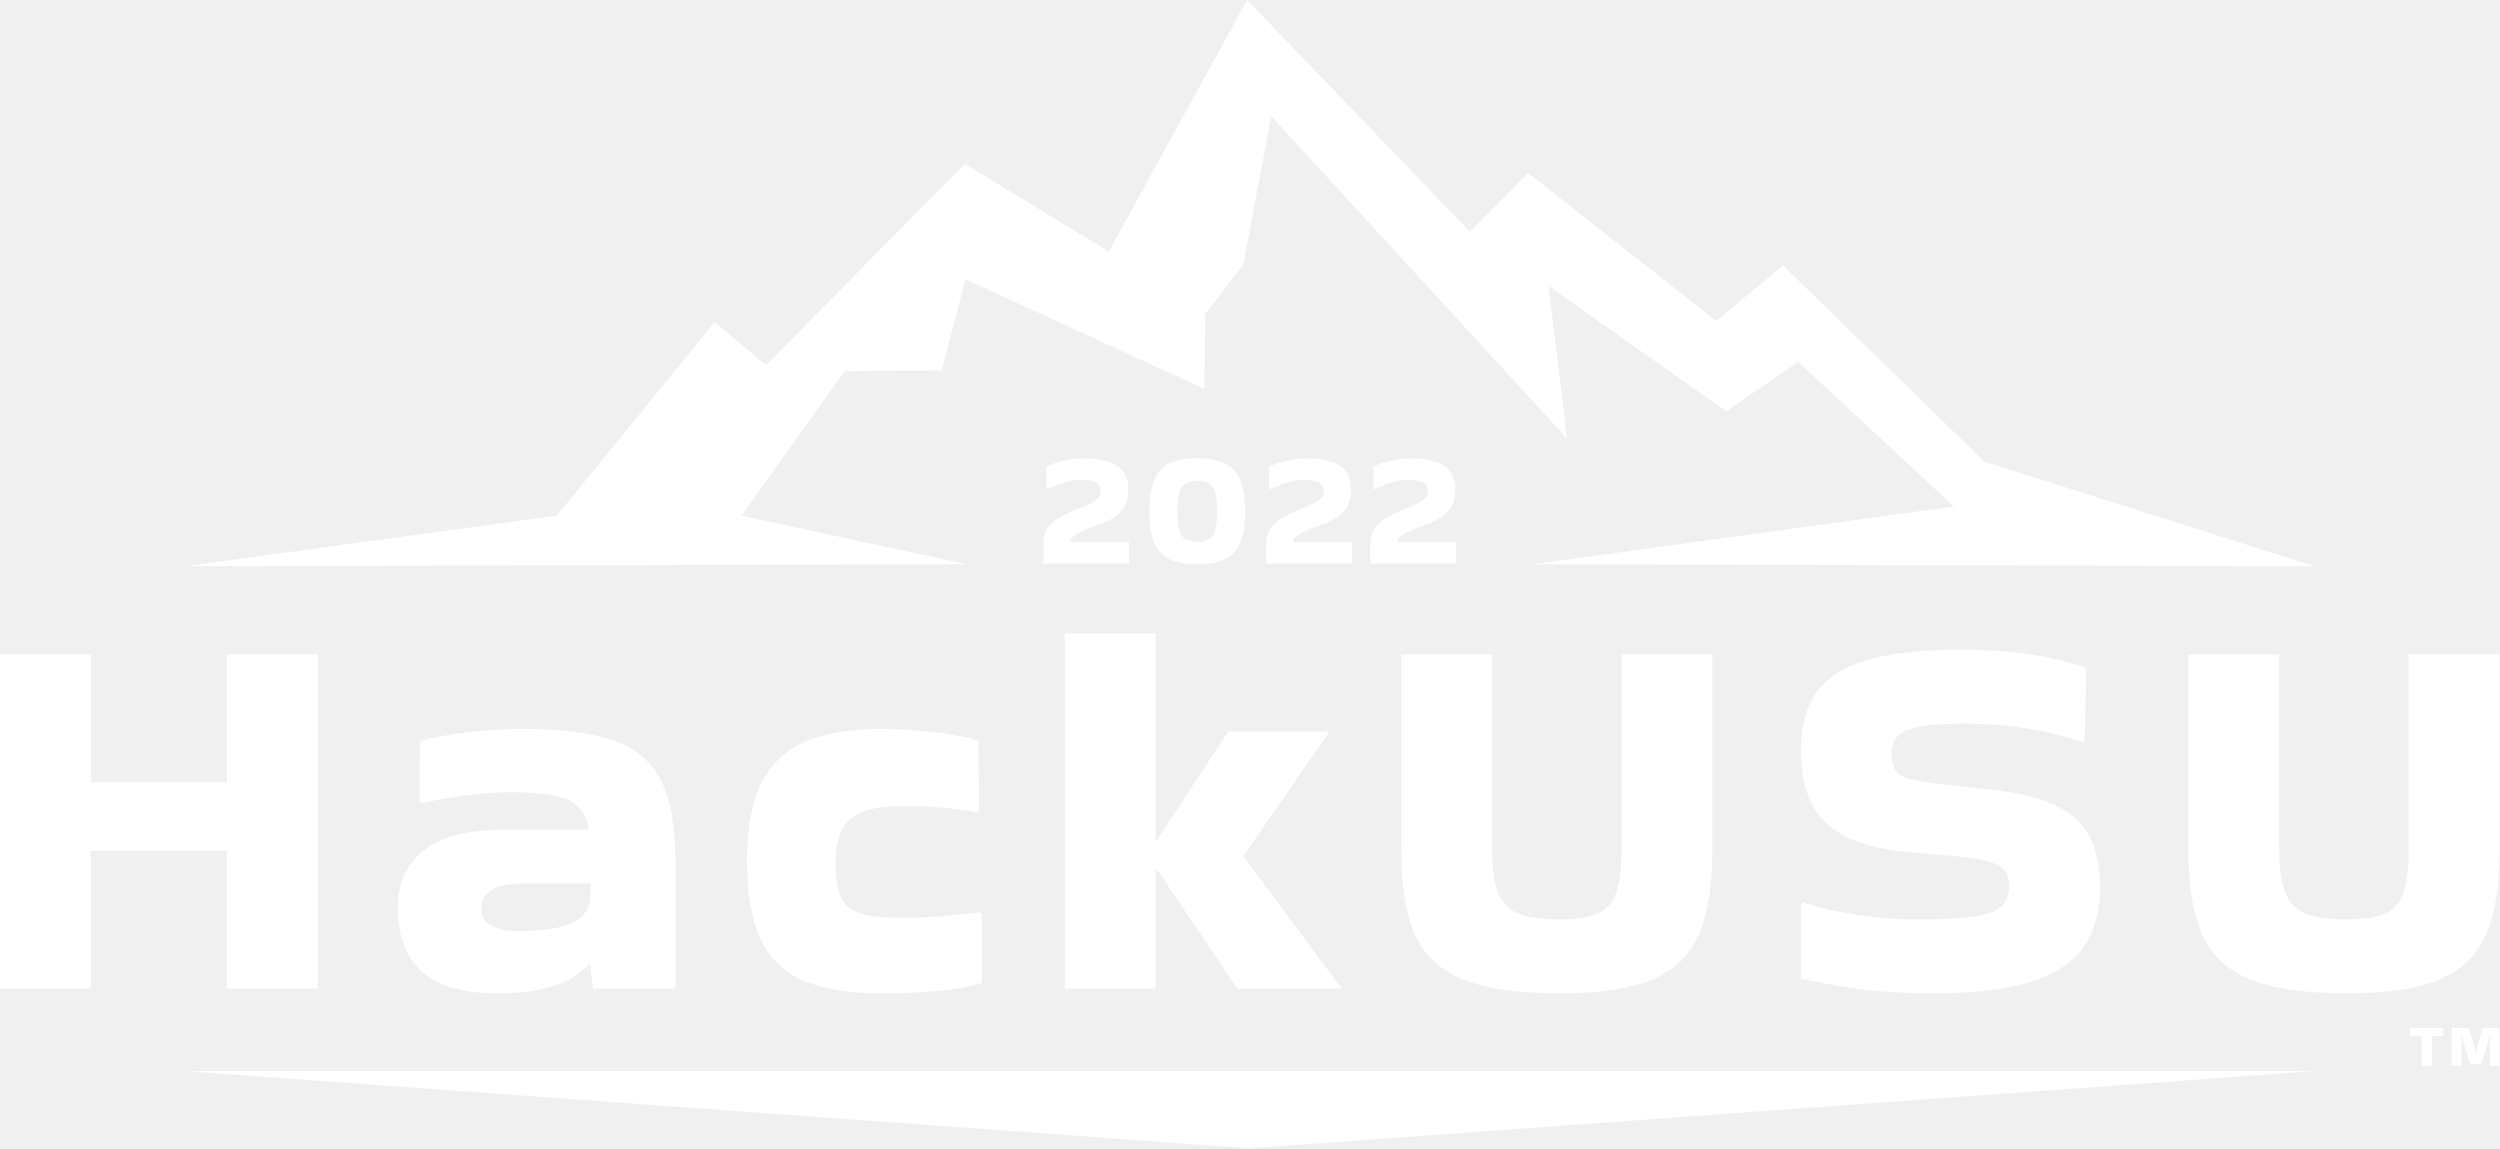
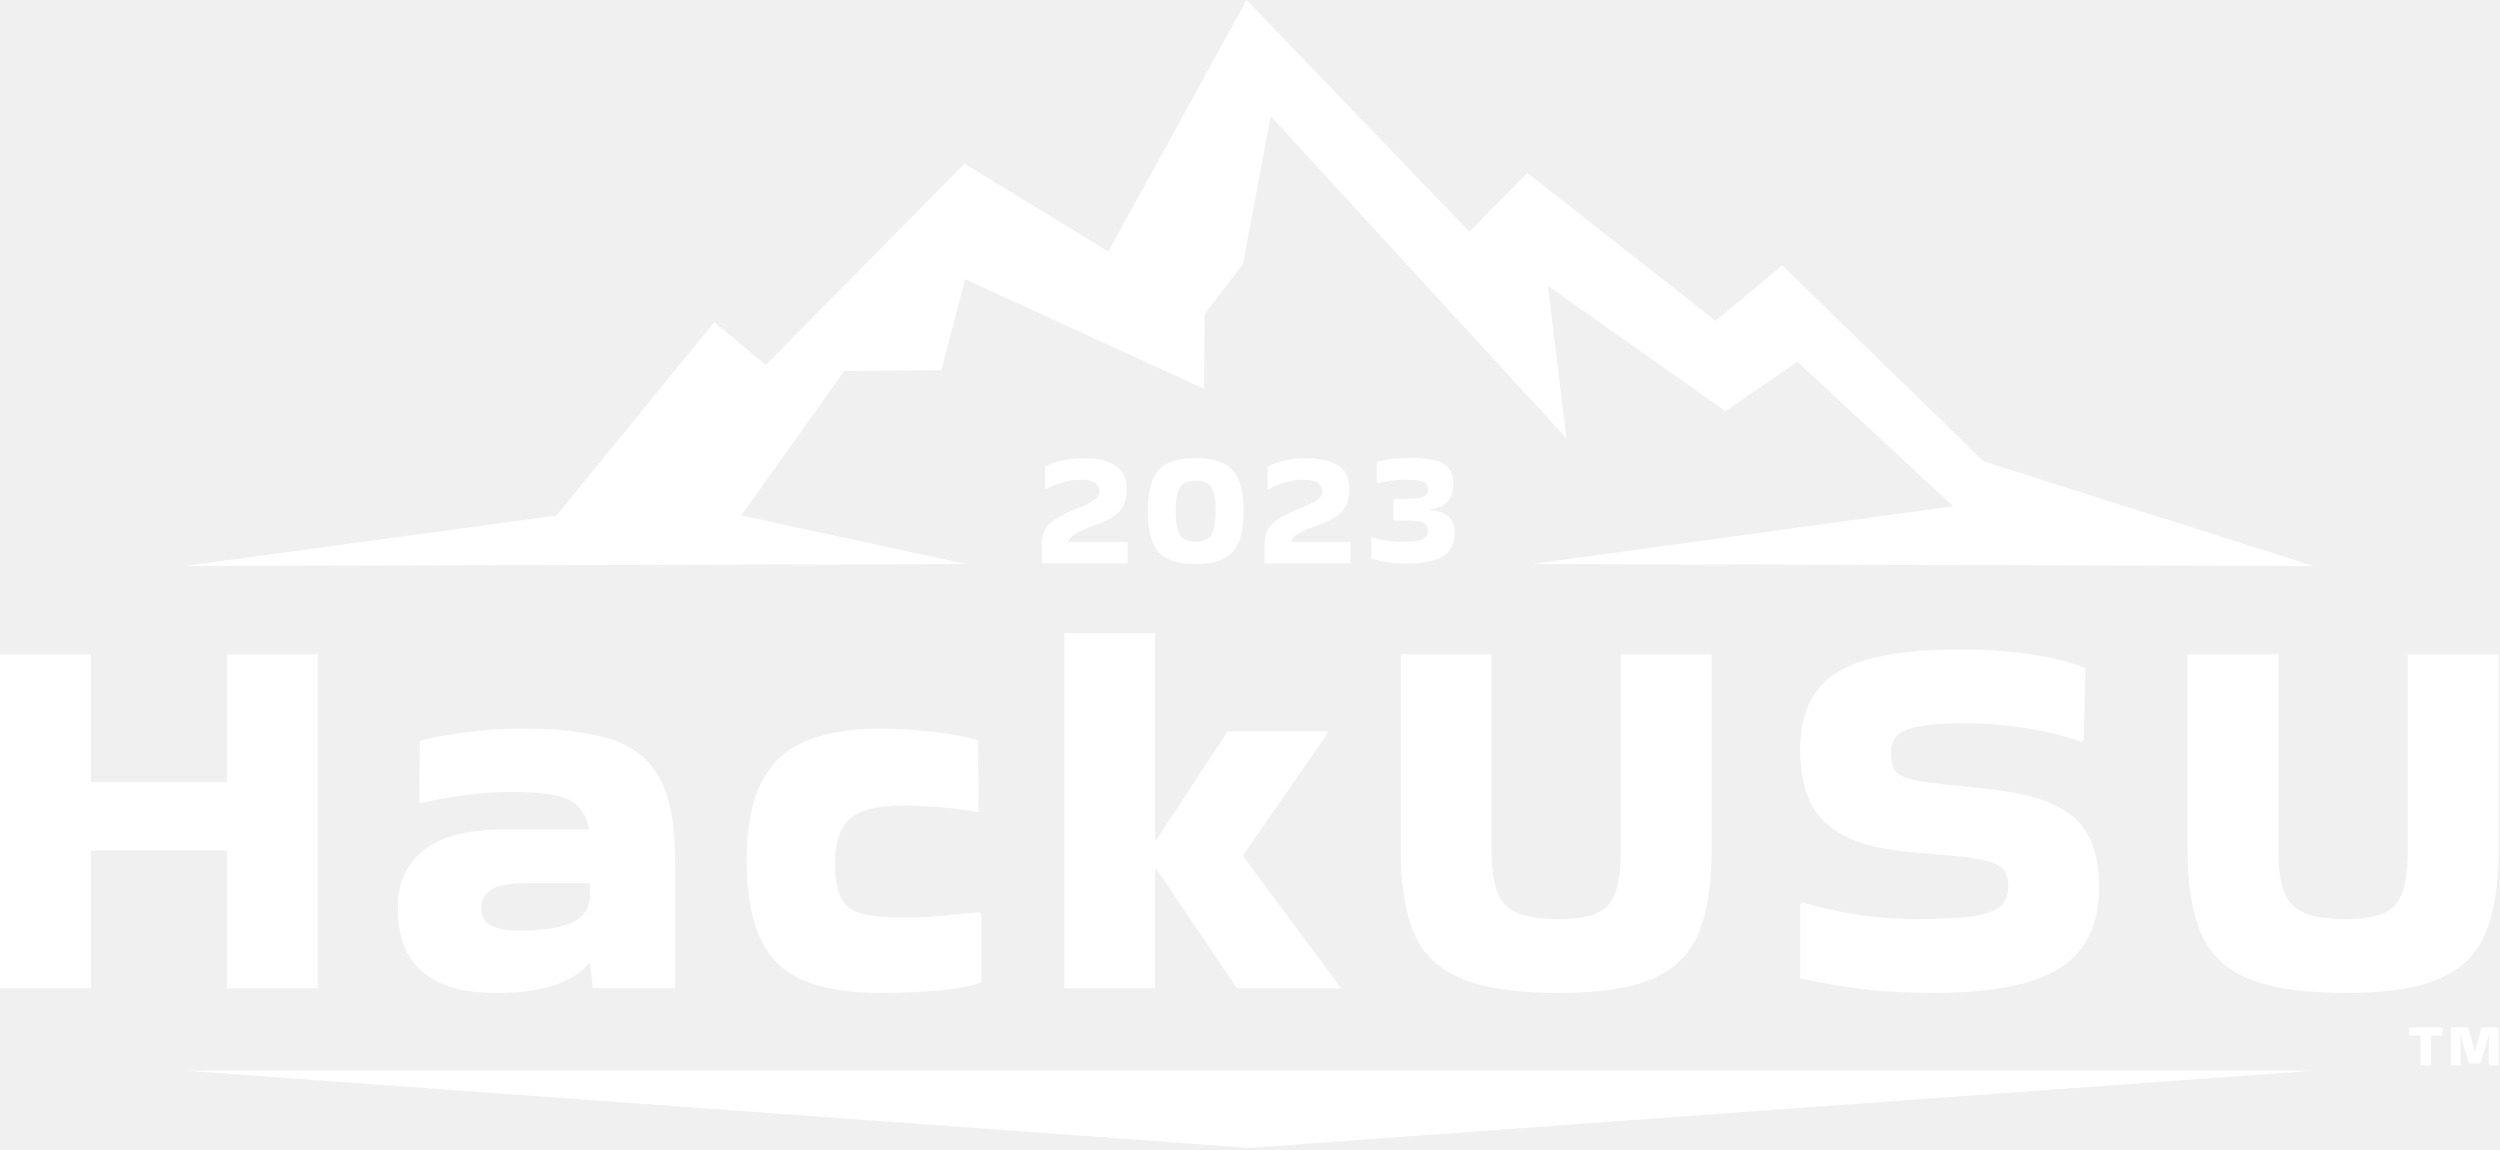
- <svg xmlns="http://www.w3.org/2000/svg" width="100%" height="100%" viewBox="0 0 3786 1739" version="1.1" xml:space="preserve" style="fill-rule:evenodd;clip-rule:evenodd;stroke-linejoin:round;stroke-miterlimit:2;">
-   <path id="Logo-Flattened" d="M1892.61,1739l1612.5,-117l-3225,0l1612.5,117Zm1774.6,-124.854l-0,-45.135l-17.541,-0l-0,-12.235l50.674,-0l0,12.235l-17.541,-0l0,45.135l-15.592,-0Zm73.575,-2.901c-1.104,-3.262 -2.225,-6.737 -3.362,-10.422c-1.137,-3.686 -2.257,-7.341 -3.362,-10.967c-1.104,-3.625 -2.111,-7.009 -3.021,-10.151c-0.909,-3.141 -1.689,-5.86 -2.339,-8.156c-0.649,-2.296 -1.104,-3.928 -1.364,-4.894l-0.39,0.09c0.195,1.088 0.358,2.523 0.487,4.305c0.13,1.783 0.228,3.656 0.293,5.619c0.065,1.964 0.097,3.762 0.097,5.393l0,32.084l-14.91,-0l0,-57.37l26.117,-0c0.91,3.202 1.868,6.57 2.875,10.105c1.007,3.535 2.014,7.039 3.021,10.513c1.007,3.475 1.9,6.768 2.68,9.879c0.779,3.112 1.332,5.816 1.656,8.112l0.195,-0c0.325,-2.296 0.861,-4.985 1.608,-8.066c0.747,-3.082 1.608,-6.375 2.583,-9.879c0.974,-3.505 1.981,-7.024 3.021,-10.559c1.039,-3.535 1.981,-6.903 2.826,-10.105l25.727,-0l-0,57.37l-14.715,-0l-0,-32.084c-0,-1.631 0.032,-3.429 0.097,-5.393c0.065,-1.963 0.179,-3.836 0.341,-5.619c0.163,-1.782 0.309,-3.217 0.439,-4.305l-0.39,-0.09c-0.26,0.966 -0.715,2.598 -1.364,4.894c-0.65,2.296 -1.446,5.03 -2.388,8.202c-0.942,3.172 -1.965,6.571 -3.07,10.196c-1.104,3.625 -2.225,7.266 -3.362,10.921c-1.137,3.655 -2.225,7.115 -3.264,10.377l-16.762,0Zm-2253.86,-226.818l-0,103.916c-14.325,5.329 -35.526,9.326 -63.603,11.991c-28.077,2.664 -57.873,3.997 -89.388,3.997c-45.267,-0 -82.941,-5.862 -113.023,-17.586c-30.083,-11.724 -52.43,-31.974 -67.041,-60.751c-14.612,-28.777 -22.204,-68.745 -22.777,-119.903c0,-52.757 7.879,-93.791 23.636,-123.101c15.758,-29.309 38.821,-49.826 69.19,-61.55c30.369,-11.724 66.754,-17.586 109.156,-17.586c25.212,0 51.856,1.599 79.933,4.797c28.077,3.197 50.997,7.46 68.76,12.789l0.859,107.114l-2.578,1.598c-17.19,-3.197 -35.526,-5.595 -55.008,-7.194c-19.482,-1.599 -38.677,-2.398 -57.586,-2.398c-38.391,0 -65.036,6.661 -79.934,19.984c-14.897,13.322 -22.346,35.704 -22.346,67.146c-0,23.98 3.151,41.832 9.454,53.556c6.303,11.724 16.903,19.451 31.801,23.181c14.898,3.731 35.24,5.596 61.025,5.596c20.055,-0 39.25,-0.799 57.586,-2.398c18.336,-1.599 37.818,-3.464 58.446,-5.596l3.438,2.398Zm1106.17,-393.281l0,298.158c0,52.225 -6.732,94.058 -20.198,125.499c-13.465,31.441 -36.815,54.223 -70.049,68.345c-33.234,14.122 -80.219,21.183 -140.957,21.183c-63.03,-0 -111.878,-7.061 -146.544,-21.183c-34.667,-14.122 -58.876,-36.904 -72.628,-68.345c-13.752,-31.441 -20.628,-73.274 -20.628,-125.499l0,-298.158l137.52,-0l-0,295.76c-0,27.178 2.865,48.494 8.595,63.949c5.73,15.454 16.044,26.245 30.942,32.373c14.898,6.129 35.812,9.193 62.743,9.193c25.212,0 44.55,-3.064 58.016,-9.193c13.465,-6.128 22.777,-16.919 27.934,-32.373c5.157,-15.455 7.735,-36.771 7.735,-63.949l-0,-295.76l137.519,-0Zm-1801.5,112.708c55.008,0 99.415,5.329 133.222,15.987c33.807,10.659 58.589,30.243 74.346,58.753c15.758,28.51 23.637,69.677 23.637,123.5l-0,195.042l-124.627,0l-4.298,-36.77l-2.578,0c-10.887,13.323 -27.791,23.981 -50.711,31.974c-22.919,7.994 -52.715,11.991 -89.387,11.991c-99.129,-0 -148.693,-43.166 -148.693,-129.496c-0,-36.77 13.036,-65.68 39.107,-86.73c26.071,-21.049 67.184,-31.574 123.338,-31.574l127.205,-0c-4.011,-22.382 -14.325,-37.436 -30.942,-45.164c-16.617,-7.727 -44.98,-11.59 -85.09,-11.59c-25.212,-0 -49.994,1.732 -74.346,5.196c-24.353,3.463 -45.697,7.327 -64.033,11.59l-2.578,-1.598l0.859,-92.725c11.46,-3.198 26.072,-6.262 43.835,-9.193c17.763,-2.931 36.528,-5.196 56.297,-6.795c19.768,-1.598 38.247,-2.398 55.437,-2.398Zm2993.63,-112.708l-0,298.158c-0,52.225 -6.733,94.058 -20.198,125.499c-13.466,31.441 -36.815,54.223 -70.049,68.345c-33.234,14.122 -80.22,21.183 -140.958,21.183c-63.029,-0 -111.877,-7.061 -146.544,-21.183c-34.666,-14.122 -58.875,-36.904 -72.627,-68.345c-13.752,-31.441 -20.628,-73.274 -20.628,-125.499l-0,-298.158l137.519,-0l0,295.76c0,27.178 2.865,48.494 8.595,63.949c5.73,15.454 16.044,26.245 30.942,32.373c14.898,6.129 35.812,9.193 62.743,9.193c25.212,0 44.551,-3.064 58.016,-9.193c13.466,-6.128 22.777,-16.919 27.934,-32.373c5.157,-15.455 7.735,-36.771 7.735,-63.949l0,-295.76l137.52,-0Zm-1054.6,375.696c25.212,7.993 52.859,14.255 82.941,18.785c30.083,4.529 60.022,6.794 89.818,6.794c40.682,0 70.908,-1.732 90.676,-5.196c19.769,-3.464 32.805,-8.926 39.108,-16.387c6.303,-7.46 9.454,-17.052 9.454,-28.776c-0,-10.125 -2.292,-18.119 -6.876,-23.981c-4.584,-5.862 -13.465,-10.525 -26.644,-13.989c-13.179,-3.463 -32.661,-6.261 -58.446,-8.393l-56.727,-4.796c-42.402,-3.73 -75.779,-11.99 -100.131,-24.78c-24.353,-12.789 -41.543,-29.976 -51.57,-51.558c-10.027,-21.583 -15.041,-47.562 -15.041,-77.937c-0,-36.237 7.879,-65.547 23.636,-87.929c15.757,-22.382 41.399,-38.769 76.925,-49.16c35.526,-10.392 82.798,-15.588 141.817,-15.588c76.781,0 140.098,9.326 189.948,27.978l-2.578,108.712l-2.578,3.197c-56.727,-18.651 -116.032,-27.977 -177.916,-27.977c-29.796,-0 -52.716,1.465 -68.76,4.396c-16.044,2.931 -27.217,7.594 -33.52,13.989c-6.303,6.395 -9.455,15.454 -9.455,27.178c0,11.724 2.149,20.517 6.446,26.379c4.298,5.862 13.036,10.258 26.215,13.189c13.179,2.931 32.374,5.729 57.586,8.393l54.149,5.596c45.839,4.796 81.079,13.322 105.718,25.579c24.639,12.257 41.685,28.644 51.14,49.16c9.454,20.517 14.181,45.43 14.181,74.74c0,35.704 -8.165,65.414 -24.495,89.128c-16.331,23.714 -42.832,41.433 -79.504,53.157c-36.671,11.724 -85.663,17.586 -146.974,17.586c-40.109,-0 -76.208,-1.999 -108.296,-5.996c-32.088,-3.996 -63.316,-9.459 -93.685,-16.386l-0,-112.709l3.438,-2.398Zm-2593.1,130.294l-137.519,0l0,-505.99l137.519,-0l0,193.443l206.28,0l-0,-193.443l137.519,-0l-0,505.99l-137.519,0l-0,-208.631l-206.28,0l0,208.631Zm1612.42,0l-137.52,0l0,-537.965l137.52,0l-0,313.347l1.719,-0l108.296,-164.667l151.271,0l0,3.198l-127.205,183.851l-0,3.197l147.833,199.039l-158.147,0l-121.189,-179.854l-2.578,-0.8l-0,180.654Zm-963.496,-87.129c35.526,-0 62.17,-4.13 79.933,-12.39c17.763,-8.26 26.931,-21.449 27.504,-39.568l0,-19.984l-97.123,-0c-25.212,-0 -42.831,3.331 -52.859,9.992c-10.027,6.661 -15.041,15.587 -15.041,26.778c-0,13.323 5.157,22.515 15.471,27.578c10.314,5.063 24.352,7.594 42.115,7.594Zm-506.328,-552.507l563,-76.5l239,-293l78,65l301,-305l218,133l209.5,-381l337.5,351l88,-89l285,224l101,-84l305,297l500,158.5l-1183.69,-3l637.693,-87.5l-236,-219l-109,75l-269,-190l28,231l-448,-488l-42,224l-58,76l-1,113l-362,-166l-36,138l-147,1l-156,219l340.693,73.5l-1183.69,3Zm1605.51,-83.104c0,19.388 -2.377,34.95 -7.132,46.685c-4.754,11.735 -12.435,20.238 -23.041,25.511c-10.606,5.272 -24.779,7.908 -42.517,7.908c-17.555,0 -31.636,-2.636 -42.242,-7.908c-10.607,-5.273 -18.287,-13.776 -23.042,-25.511c-4.754,-11.735 -7.132,-27.297 -7.132,-46.685c0,-19.558 2.378,-35.205 7.132,-46.94c4.755,-11.735 12.435,-20.238 23.042,-25.511c10.606,-5.272 24.687,-7.908 42.242,-7.908c17.738,0 31.911,2.636 42.517,7.908c10.606,5.273 18.287,13.776 23.041,25.511c4.755,11.735 7.132,27.382 7.132,46.94Zm-300.909,-33.929l-0,-33.419c6.4,-3.742 14.812,-6.803 25.236,-9.184c10.423,-2.381 21.761,-3.572 34.013,-3.572c19.567,0 35.248,3.572 47.043,10.715c11.795,7.143 17.692,19.218 17.692,36.225c0,13.436 -3.337,24.193 -10.012,32.271c-6.674,8.079 -18.424,15.094 -35.247,21.047c-16.276,5.782 -27.476,10.672 -33.602,14.668c-6.126,3.997 -9.19,7.951 -9.19,11.863l89.423,-0l-0,32.399l-130.019,-0l-0,-28.573c-0,-8.673 1.6,-16.071 4.8,-22.194c3.2,-6.122 8.732,-11.735 16.595,-16.837c7.864,-5.102 18.744,-10.374 32.642,-15.817c10.424,-4.081 18.607,-8.036 24.55,-11.862c5.944,-3.827 8.824,-8.461 8.641,-13.904c-0.183,-6.462 -2.789,-11.012 -7.818,-13.648c-5.029,-2.636 -12.115,-3.954 -21.258,-3.954c-8.778,-0 -17.738,1.403 -26.882,4.209c-9.143,2.806 -17.189,5.995 -24.138,9.567l-2.469,-0Zm495.115,-0l0,-33.419c6.4,-3.742 14.812,-6.803 25.236,-9.184c10.423,-2.381 21.761,-3.572 34.013,-3.572c19.567,0 35.248,3.572 47.043,10.715c11.795,7.143 17.693,19.218 17.693,36.225c-0,13.436 -3.338,24.193 -10.012,32.271c-6.675,8.079 -18.424,15.094 -35.248,21.047c-16.276,5.782 -27.476,10.672 -33.602,14.668c-6.126,3.997 -9.189,7.951 -9.189,11.863l89.422,-0l0,32.399l-130.019,-0l-0,-28.573c-0,-8.673 1.6,-16.071 4.8,-22.194c3.2,-6.122 8.732,-11.735 16.595,-16.837c7.864,-5.102 18.744,-10.374 32.642,-15.817c10.424,-4.081 18.607,-8.036 24.55,-11.862c5.944,-3.827 8.824,-8.461 8.641,-13.904c-0.183,-6.462 -2.789,-11.012 -7.818,-13.648c-5.029,-2.636 -12.115,-3.954 -21.258,-3.954c-8.778,-0 -17.738,1.403 -26.882,4.209c-9.143,2.806 -17.189,5.995 -24.138,9.567l-2.469,-0Zm-157.724,-0l0,-33.419c6.401,-3.742 14.813,-6.803 25.236,-9.184c10.424,-2.381 21.761,-3.572 34.014,-3.572c19.566,0 35.247,3.572 47.042,10.715c11.795,7.143 17.693,19.218 17.693,36.225c-0,13.436 -3.337,24.193 -10.012,32.271c-6.675,8.079 -18.424,15.094 -35.248,21.047c-16.275,5.782 -27.476,10.672 -33.602,14.668c-6.126,3.997 -9.189,7.951 -9.189,11.863l89.422,-0l0,32.399l-130.019,-0l0,-28.573c0,-8.673 1.6,-16.071 4.801,-22.194c3.2,-6.122 8.731,-11.735 16.595,-16.837c7.863,-5.102 18.744,-10.374 32.642,-15.817c10.423,-4.081 18.607,-8.036 24.55,-11.862c5.943,-3.827 8.823,-8.461 8.64,-13.904c-0.183,-6.462 -2.788,-11.012 -7.817,-13.648c-5.029,-2.636 -12.115,-3.954 -21.259,-3.954c-8.777,-0 -17.738,1.403 -26.881,4.209c-9.144,2.806 -17.19,5.995 -24.139,9.567l-2.469,-0Zm-109.172,80.104c12.435,-0 20.619,-3.784 24.55,-11.353c3.932,-7.568 5.898,-19.175 5.898,-34.822c-0,-15.817 -1.966,-27.466 -5.898,-34.95c-3.931,-7.483 -12.115,-11.224 -24.55,-11.224c-12.252,-0 -20.344,3.741 -24.276,11.224c-3.931,7.484 -5.897,19.133 -5.897,34.95c-0,15.647 1.966,27.254 5.897,34.822c3.932,7.569 12.024,11.353 24.276,11.353Z" style="fill:#fff;fill-rule:nonzero;" />
+ <svg xmlns="http://www.w3.org/2000/svg" width="100%" height="100%" viewBox="0 0 909 418" version="1.1" xml:space="preserve" style="fill-rule:evenodd;clip-rule:evenodd;stroke-linejoin:round;stroke-miterlimit:2;">
+   <path d="M880.13,387.395l0,-10.832l-4.21,-0l0,-2.937l12.162,0l0,2.937l-4.21,-0l0,10.832l-3.742,-0Zm17.658,-0.696c-0.265,-0.783 -0.534,-1.617 -0.807,-2.502c-0.273,-0.884 -0.542,-1.761 -0.807,-2.632c-0.265,-0.87 -0.506,-1.682 -0.725,-2.436c-0.218,-0.754 -0.405,-1.406 -0.561,-1.957c-0.156,-0.551 -0.265,-0.943 -0.327,-1.175l-0.094,0.022c0.047,0.261 0.086,0.605 0.117,1.033c0.031,0.428 0.055,0.877 0.07,1.349c0.016,0.471 0.024,0.902 0.024,1.294l-0,7.7l-3.579,-0l0,-13.769l6.268,0c0.219,0.769 0.449,1.577 0.69,2.425c0.242,0.849 0.484,1.69 0.725,2.524c0.242,0.833 0.456,1.624 0.643,2.371c0.187,0.746 0.32,1.395 0.398,1.946l0.047,0c0.078,-0.551 0.206,-1.196 0.386,-1.936c0.179,-0.739 0.386,-1.529 0.619,-2.37c0.234,-0.842 0.476,-1.686 0.725,-2.535c0.25,-0.848 0.476,-1.656 0.679,-2.425l6.174,0l0,13.769l-3.531,-0l-0,-7.7c-0,-0.392 0.007,-0.823 0.023,-1.294c0.016,-0.472 0.043,-0.921 0.082,-1.349c0.039,-0.428 0.074,-0.772 0.105,-1.033l-0.093,-0.022c-0.063,0.232 -0.172,0.624 -0.328,1.175c-0.156,0.551 -0.347,1.207 -0.573,1.968c-0.226,0.762 -0.472,1.577 -0.737,2.447c-0.265,0.87 -0.534,1.744 -0.807,2.621c-0.272,0.878 -0.534,1.708 -0.783,2.491l-4.023,-0Zm-443.561,30.661l387,-28.08l-774,0l387,28.08Zm-421.222,-58.047l-33.005,-0l-0,-121.438l33.005,-0l-0,46.426l49.507,0l-0,-46.426l33.004,-0l0,121.438l-33.004,-0l-0,-50.072l-49.507,0l-0,50.072Zm156.978,-94.388c13.202,0 23.86,1.279 31.973,3.837c8.114,2.558 14.062,7.258 17.843,14.101c3.782,6.842 5.673,16.722 5.673,29.64l0,46.81l-29.91,-0l-1.032,-8.825l-0.619,-0c-2.612,3.197 -6.669,5.755 -12.17,7.674c-5.501,1.918 -12.652,2.877 -21.453,2.877c-23.791,0 -35.686,-10.359 -35.686,-31.079c-0,-8.824 3.128,-15.763 9.385,-20.815c6.257,-5.052 16.125,-7.578 29.601,-7.578l30.53,0c-0.963,-5.371 -3.438,-8.984 -7.426,-10.839c-3.988,-1.854 -10.796,-2.782 -20.422,-2.782c-6.051,0 -11.999,0.416 -17.843,1.247c-5.845,0.832 -10.967,1.759 -15.368,2.782l-0.619,-0.384l0.207,-22.254c2.75,-0.767 6.257,-1.502 10.52,-2.206c4.263,-0.703 8.767,-1.247 13.511,-1.63c4.744,-0.384 9.179,-0.576 13.305,-0.576Zm-1.238,73.477c8.527,-0 14.921,-0.992 19.184,-2.974c4.263,-1.982 6.464,-5.148 6.601,-9.496l0,-4.796l-23.309,-0c-6.051,-0 -10.28,0.799 -12.686,2.398c-2.407,1.598 -3.61,3.741 -3.61,6.426c-0,3.198 1.237,5.404 3.713,6.619c2.475,1.215 5.844,1.823 10.107,1.823Zm168.118,-6.139l-0,24.939c-3.438,1.279 -8.526,2.239 -15.265,2.878c-6.738,0.64 -13.889,0.959 -21.453,0.959c-10.864,0 -19.906,-1.407 -27.126,-4.22c-7.219,-2.814 -12.583,-7.674 -16.089,-14.58c-3.507,-6.907 -5.329,-16.499 -5.467,-28.777c0,-12.662 1.891,-22.51 5.673,-29.544c3.782,-7.035 9.317,-11.959 16.605,-14.772c7.289,-2.814 16.021,-4.221 26.198,-4.221c6.051,0 12.445,0.384 19.184,1.151c6.738,0.768 12.239,1.791 16.502,3.07l0.206,25.707l-0.618,0.384c-4.126,-0.768 -8.527,-1.343 -13.202,-1.727c-4.676,-0.384 -9.283,-0.576 -13.821,-0.576c-9.214,0 -15.608,1.599 -19.184,4.797c-3.575,3.197 -5.363,8.569 -5.363,16.114c-0,5.756 0.756,10.04 2.269,12.854c1.513,2.814 4.057,4.668 7.632,5.564c3.576,0.895 8.458,1.343 14.646,1.343c4.813,-0 9.42,-0.192 13.821,-0.576c4.4,-0.384 9.076,-0.831 14.027,-1.343l0.825,0.576Zm63.121,27.05l-33.004,-0l-0,-129.112l33.004,0l0,75.203l0.413,0l25.991,-39.52l36.305,0l0,0.768l-30.529,44.124l-0,0.767l35.48,47.77l-37.956,-0l-29.085,-43.165l-0.619,-0.192l0,43.357Zm202.36,-121.438l0,71.558c0,12.534 -1.616,22.574 -4.847,30.12c-3.232,7.546 -8.836,13.013 -16.812,16.402c-7.976,3.39 -19.253,5.084 -33.83,5.084c-15.127,0 -26.851,-1.694 -35.171,-5.084c-8.319,-3.389 -14.13,-8.856 -17.43,-16.402c-3.301,-7.546 -4.951,-17.586 -4.951,-30.12l0,-71.558l33.005,-0l-0,70.983c-0,6.522 0.687,11.638 2.063,15.347c1.375,3.709 3.85,6.299 7.426,7.77c3.575,1.471 8.595,2.206 15.058,2.206c6.051,0 10.692,-0.735 13.924,-2.206c3.232,-1.471 5.466,-4.061 6.704,-7.77c1.238,-3.709 1.856,-8.825 1.856,-15.347l0,-70.983l33.005,-0Zm33.005,90.167c6.051,1.918 12.686,3.421 19.906,4.508c7.219,1.087 14.405,1.631 21.556,1.631c9.764,0 17.018,-0.416 21.762,-1.247c4.745,-0.831 7.873,-2.142 9.386,-3.933c1.513,-1.79 2.269,-4.092 2.269,-6.906c0,-2.43 -0.55,-4.349 -1.65,-5.756c-1.1,-1.406 -3.232,-2.525 -6.395,-3.357c-3.163,-0.831 -7.838,-1.503 -14.027,-2.014l-13.614,-1.151c-10.177,-0.896 -18.187,-2.878 -24.032,-5.947c-5.844,-3.07 -9.97,-7.195 -12.376,-12.374c-2.407,-5.18 -3.61,-11.415 -3.61,-18.705c-0,-8.697 1.891,-15.732 5.672,-21.103c3.782,-5.372 9.936,-9.305 18.462,-11.799c8.527,-2.494 19.872,-3.741 34.036,-3.741c18.428,0 33.624,2.239 45.588,6.715l-0.619,26.091l-0.619,0.767c-13.614,-4.476 -27.847,-6.714 -42.699,-6.714c-7.151,-0 -12.652,0.351 -16.503,1.055c-3.85,0.703 -6.532,1.822 -8.045,3.357c-1.512,1.535 -2.269,3.709 -2.269,6.523c0,2.813 0.516,4.924 1.547,6.331c1.032,1.407 3.129,2.462 6.292,3.165c3.163,0.704 7.77,1.375 13.821,2.014l12.995,1.343c11.002,1.151 19.459,3.198 25.373,6.139c5.913,2.942 10.004,6.875 12.273,11.799c2.269,4.924 3.404,10.903 3.404,17.937c-0,8.569 -1.96,15.7 -5.879,21.391c-3.92,5.691 -10.28,9.944 -19.081,12.758c-8.801,2.813 -20.559,4.22 -35.274,4.22c-9.626,0 -18.29,-0.479 -25.991,-1.439c-7.701,-0.959 -15.196,-2.27 -22.484,-3.932l-0,-27.05l0.825,-0.576Zm253.104,-90.167l0,71.558c0,12.534 -1.616,22.574 -4.847,30.12c-3.232,7.546 -8.836,13.013 -16.812,16.402c-7.976,3.39 -19.253,5.084 -33.83,5.084c-15.127,0 -26.851,-1.694 -35.17,-5.084c-8.32,-3.389 -14.131,-8.856 -17.431,-16.402c-3.3,-7.546 -4.951,-17.586 -4.951,-30.12l0,-71.558l33.005,-0l-0,70.983c-0,6.522 0.688,11.638 2.063,15.347c1.375,3.709 3.85,6.299 7.426,7.77c3.575,1.471 8.595,2.206 15.058,2.206c6.051,0 10.692,-0.735 13.924,-2.206c3.232,-1.471 5.466,-4.061 6.704,-7.77c1.238,-3.709 1.857,-8.825 1.857,-15.347l-0,-70.983l33.004,-0Zm-528.518,-60.163l-0,-8.021c1.536,-0.898 3.555,-1.632 6.056,-2.204c2.502,-0.571 5.223,-0.857 8.163,-0.857c4.697,0 8.46,0.857 11.291,2.572c2.831,1.714 4.246,4.612 4.246,8.694c-0,3.224 -0.801,5.806 -2.403,7.745c-1.602,1.939 -4.422,3.622 -8.459,5.051c-3.906,1.388 -6.595,2.561 -8.065,3.52c-1.47,0.96 -2.205,1.909 -2.205,2.847l21.461,0l0,7.776l-31.204,0l-0,-6.857c-0,-2.082 0.384,-3.857 1.152,-5.327c0.768,-1.469 2.095,-2.816 3.982,-4.041c1.888,-1.224 4.499,-2.49 7.835,-3.796c2.501,-0.979 4.465,-1.928 5.892,-2.847c1.426,-0.918 2.117,-2.03 2.073,-3.337c-0.044,-1.551 -0.669,-2.643 -1.876,-3.275c-1.207,-0.633 -2.908,-0.949 -5.102,-0.949c-2.107,-0 -4.257,0.337 -6.452,1.01c-2.194,0.674 -4.125,1.439 -5.793,2.296l-0.592,0Zm72.218,8.143c-0,4.653 -0.571,8.388 -1.712,11.204c-1.141,2.817 -2.984,4.858 -5.53,6.123c-2.545,1.265 -5.947,1.898 -10.204,1.898c-4.213,0 -7.592,-0.633 -10.138,-1.898c-2.545,-1.265 -4.389,-3.306 -5.53,-6.123c-1.141,-2.816 -1.711,-6.551 -1.711,-11.204c-0,-4.694 0.57,-8.449 1.711,-11.265c1.141,-2.817 2.985,-4.858 5.53,-6.123c2.546,-1.265 5.925,-1.898 10.138,-1.898c4.257,-0 7.659,0.633 10.204,1.898c2.546,1.265 4.389,3.306 5.53,6.123c1.141,2.816 1.712,6.571 1.712,11.265Zm-17.446,11.082c2.985,-0 4.949,-0.908 5.892,-2.725c0.944,-1.816 1.416,-4.602 1.416,-8.357c-0,-3.796 -0.472,-6.592 -1.416,-8.388c-0.943,-1.796 -2.907,-2.694 -5.892,-2.694c-2.94,0 -4.882,0.898 -5.826,2.694c-0.943,1.796 -1.415,4.592 -1.415,8.388c-0,3.755 0.472,6.541 1.415,8.357c0.944,1.817 2.886,2.725 5.826,2.725Zm26.202,-19.225l-0,-8.021c1.536,-0.898 3.555,-1.632 6.056,-2.204c2.502,-0.571 5.223,-0.857 8.163,-0.857c4.696,0 8.46,0.857 11.291,2.572c2.83,1.714 4.246,4.612 4.246,8.694c-0,3.224 -0.801,5.806 -2.403,7.745c-1.602,1.939 -4.422,3.622 -8.459,5.051c-3.907,1.388 -6.595,2.561 -8.065,3.52c-1.47,0.96 -2.205,1.909 -2.205,2.847l21.461,0l0,7.776l-31.205,0l0,-6.857c0,-2.082 0.384,-3.857 1.153,-5.327c0.768,-1.469 2.095,-2.816 3.982,-4.041c1.888,-1.224 4.499,-2.49 7.834,-3.796c2.502,-0.979 4.466,-1.928 5.892,-2.847c1.427,-0.918 2.118,-2.03 2.074,-3.337c-0.044,-1.551 -0.669,-2.643 -1.876,-3.275c-1.207,-0.633 -2.908,-0.949 -5.102,-0.949c-2.107,-0 -4.257,0.337 -6.452,1.01c-2.194,0.674 -4.125,1.439 -5.793,2.296l-0.592,0Zm39.697,-9.674c1.931,-0.571 3.939,-0.969 6.023,-1.194c2.085,-0.224 4.334,-0.336 6.748,-0.336c3.774,-0 6.759,0.336 8.953,1.01c2.195,0.673 3.764,1.704 4.707,3.092c0.944,1.388 1.416,3.143 1.416,5.265c-0,2.49 -0.637,4.582 -1.909,6.276c-1.273,1.694 -3.468,2.724 -6.584,3.092l0,0.306c3.248,0.163 5.563,1 6.946,2.51c1.382,1.51 2.073,3.368 2.073,5.572c0,3.673 -1.305,6.439 -3.917,8.296c-2.611,1.857 -6.791,2.847 -12.541,2.969c-2.94,0.041 -5.53,-0.102 -7.768,-0.428c-2.238,-0.327 -4.279,-0.776 -6.122,-1.347l-0,-7.653l0.395,-0c1.755,0.53 3.533,0.918 5.332,1.163c1.799,0.245 3.84,0.367 6.122,0.367c3.073,0 5.289,-0.306 6.65,-0.918c1.36,-0.612 2.04,-1.674 2.04,-3.184c0,-1.388 -0.515,-2.337 -1.547,-2.847c-1.031,-0.51 -2.929,-0.765 -5.694,-0.765l-5.267,-0l0,-7.898l4.411,-0c3.16,-0 5.299,-0.256 6.419,-0.766c1.119,-0.51 1.678,-1.439 1.678,-2.786c0,-1.387 -0.625,-2.306 -1.876,-2.755c-1.251,-0.449 -3.434,-0.673 -6.55,-0.673c-1.712,-0 -3.434,0.122 -5.168,0.367c-1.734,0.245 -3.303,0.572 -4.707,0.98l-0.263,-0.061l-0,-7.654Zm-433.379,37.762l135.12,-18.36l57.36,-70.32l18.72,15.6l72.24,-73.2l52.32,31.92l50.28,-91.44l81,84.24l21.12,-21.36l68.4,53.76l24.24,-20.16l73.2,71.28l120,38.04l-284.087,-0.72l153.047,-21l-56.64,-52.56l-26.16,18l-64.56,-45.6l6.72,55.44l-107.52,-117.12l-10.08,53.76l-13.92,18.24l-0.24,27.12l-86.88,-39.84l-8.64,33.12l-35.28,0.24l-37.44,52.56l81.766,17.64l-284.086,0.72Z" style="fill:#fff;fill-rule:nonzero;" />
</svg>
